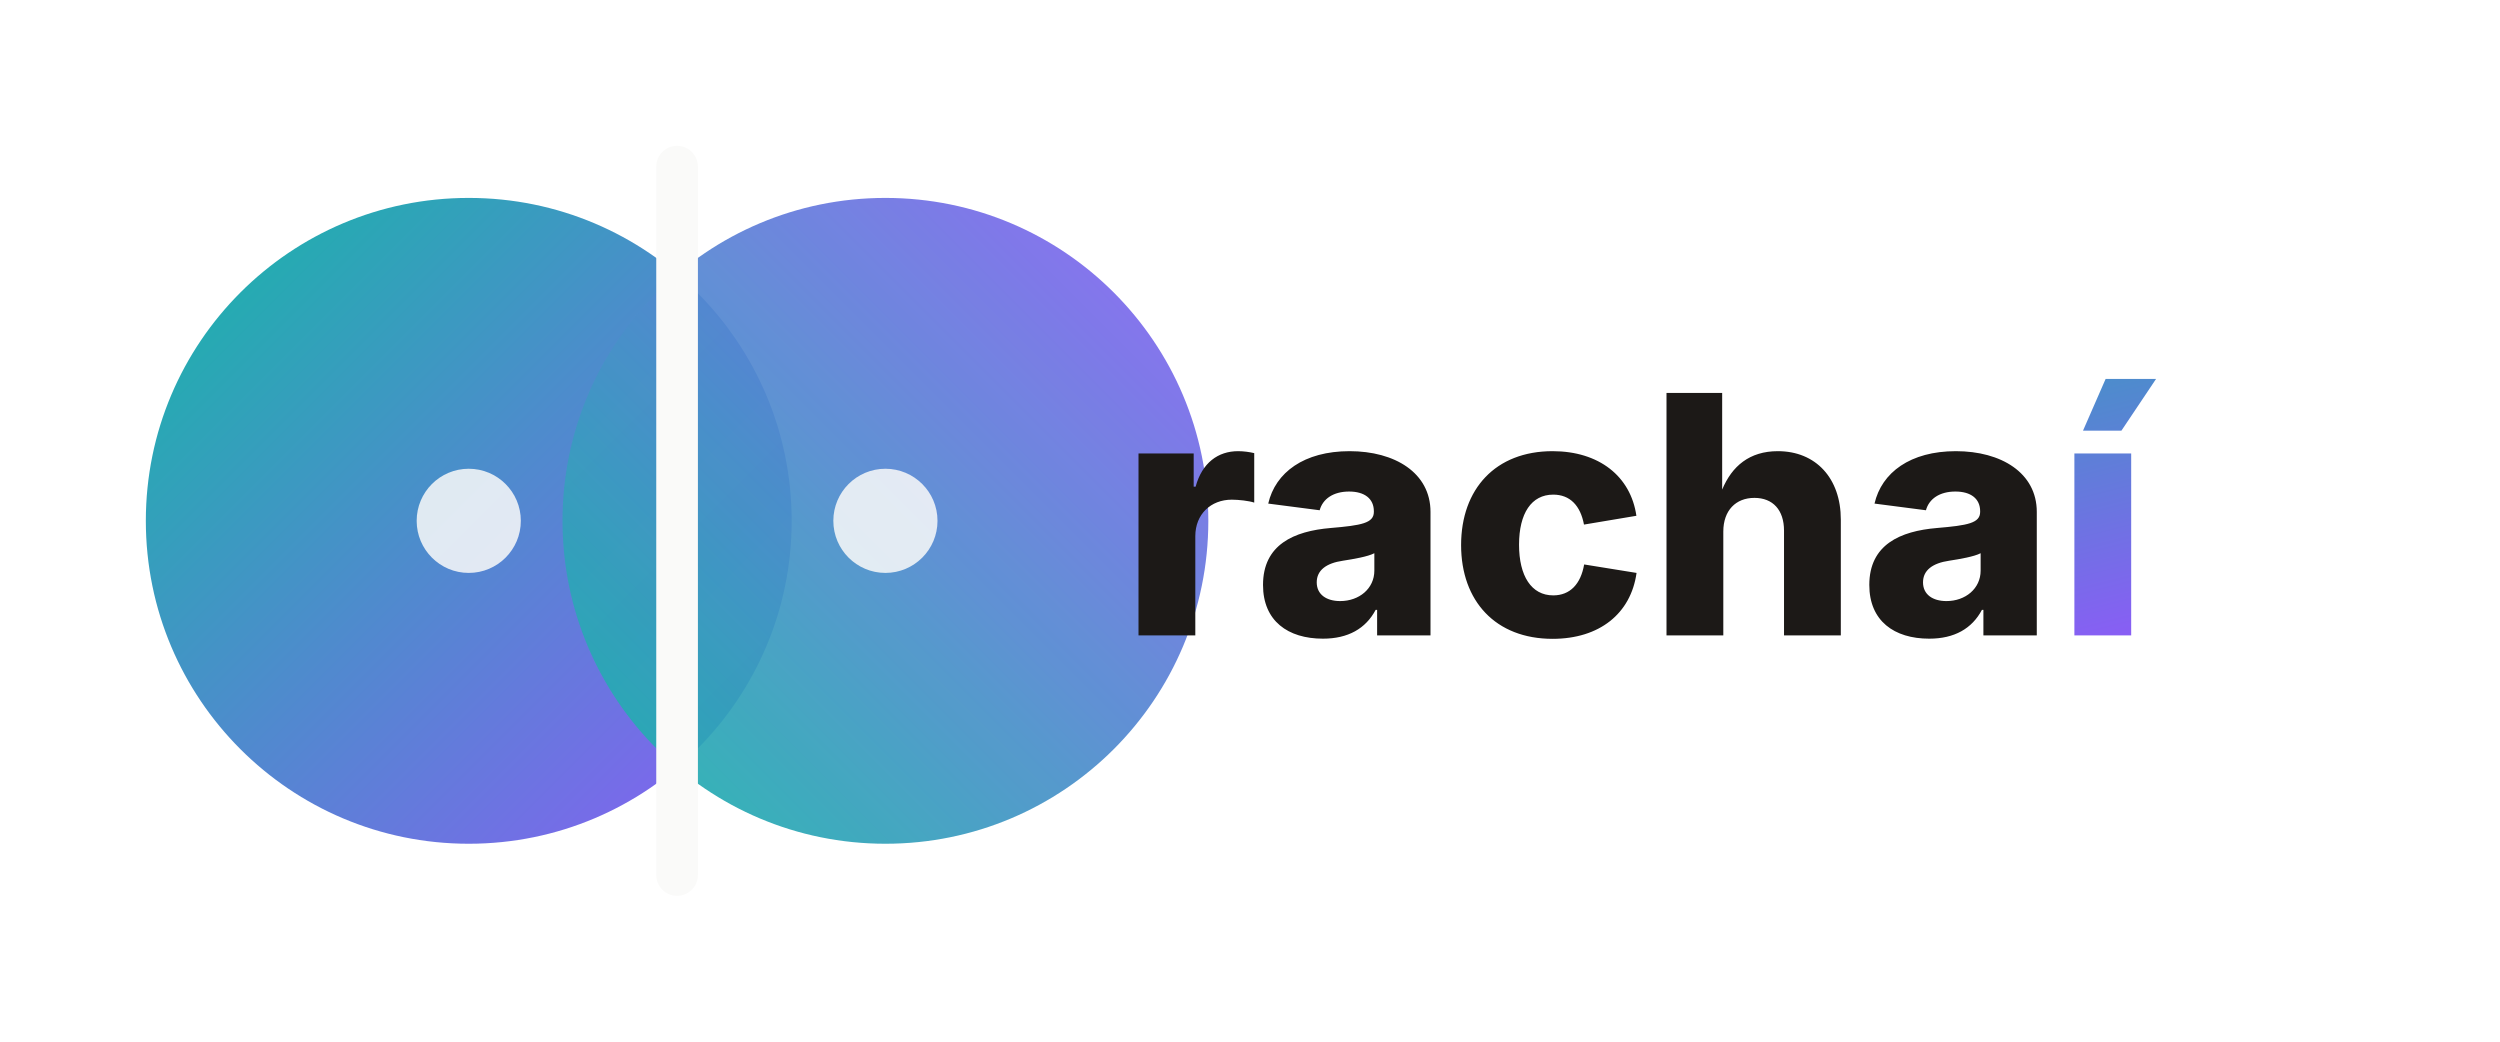
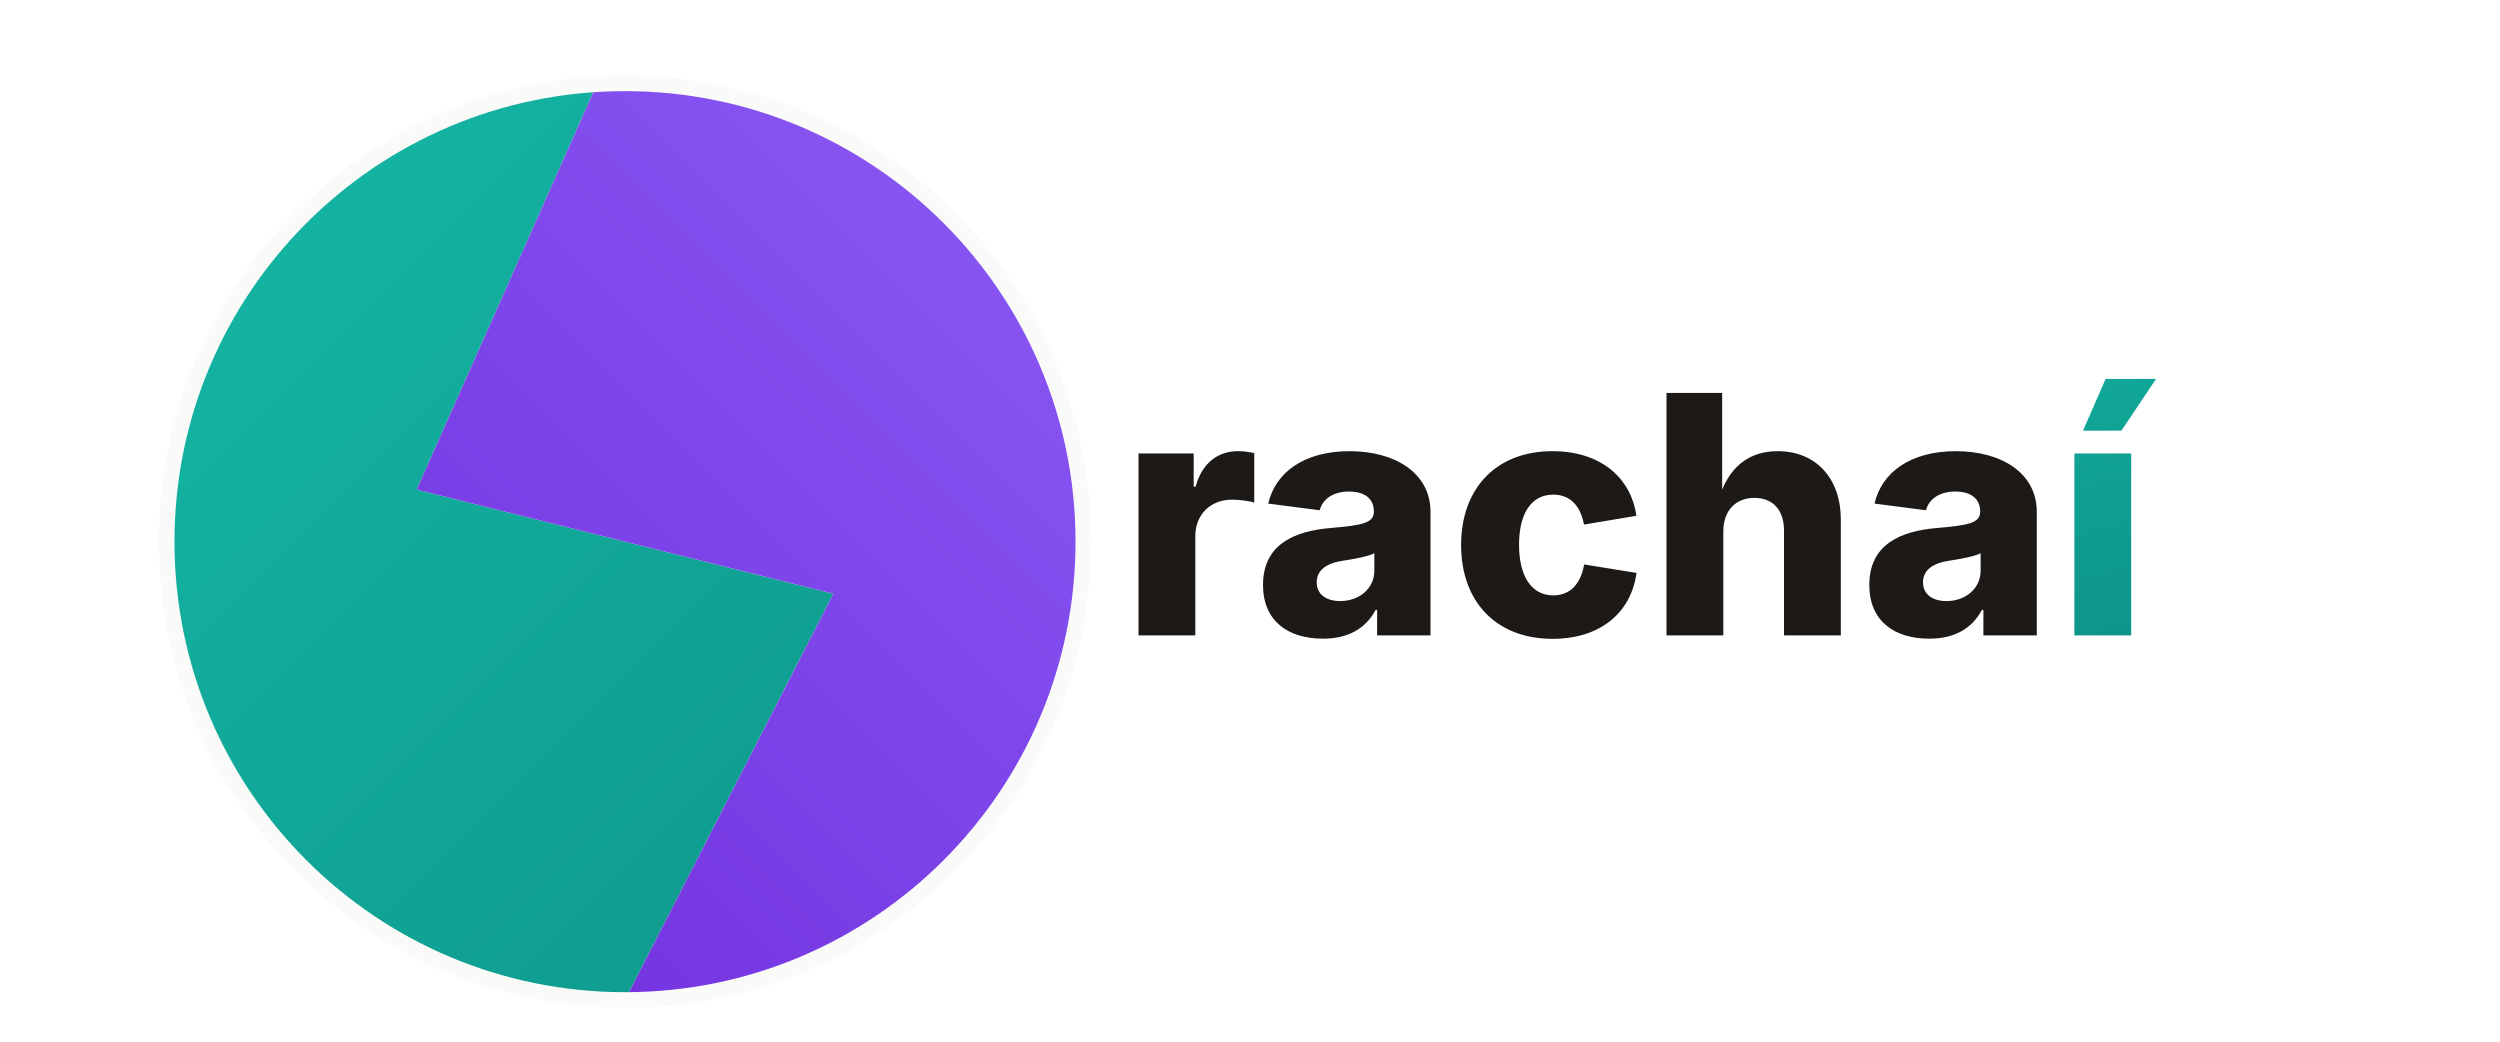
<svg xmlns="http://www.w3.org/2000/svg" viewBox="0 0 480 200">
  <defs>
    <linearGradient id="g1" x1="0%" y1="0%" x2="100%" y2="100%">
      <stop offset="0%" stop-color="#14B8A6" />
-       <stop offset="100%" stop-color="#8B5CF6" />
+       <stop offset="100%" stop-color="#0D9488" />
    </linearGradient>
    <linearGradient id="g2" x1="100%" y1="0%" x2="0%" y2="100%">
      <stop offset="0%" stop-color="#8B5CF6" />
-       <stop offset="100%" stop-color="#14B8A6" />
+       <stop offset="100%" stop-color="#6D28D9" />
    </linearGradient>
+     <clipPath id="crack-left">
+       <path d="M0 0 H100 L60 90 L140 110 L100 188 H0 Z" />
+     </clipPath>
+     <clipPath id="crack-right">
+       <path d="M200 0 H100 L60 90 L140 110 L100 188 H200 Z" />
+     </clipPath>
  </defs>
-   <g transform="translate(20,20)">
-     <circle cx="70" cy="80" r="62" fill="url(#g1)" />
-     <circle cx="150" cy="80" r="62" fill="url(#g2)" opacity="0.92" />
-     <rect x="106" y="8" width="8" height="144" rx="4" fill="#FAFAF9" />
-     <circle cx="70" cy="80" r="10" fill="#FAFAF9" opacity="0.85" />
-     <circle cx="150" cy="80" r="10" fill="#FAFAF9" opacity="0.85" />
+   <g transform="translate(20,4)">
+     <circle cx="100" cy="100" r="88" fill="url(#g1)" clip-path="url(#crack-left)" />
+     <circle cx="100" cy="100" r="88" fill="url(#g2)" clip-path="url(#crack-right)" />
+     <circle cx="100" cy="100" r="88" fill="none" stroke="#FAFAF9" stroke-width="3" />
  </g>
  <text x="215" y="122" font-family="Manrope, Inter, 'Segoe UI', sans-serif" font-weight="800" font-size="64" fill="#1C1917">
    racha<tspan fill="url(#g1)">í</tspan>
  </text>
</svg>
